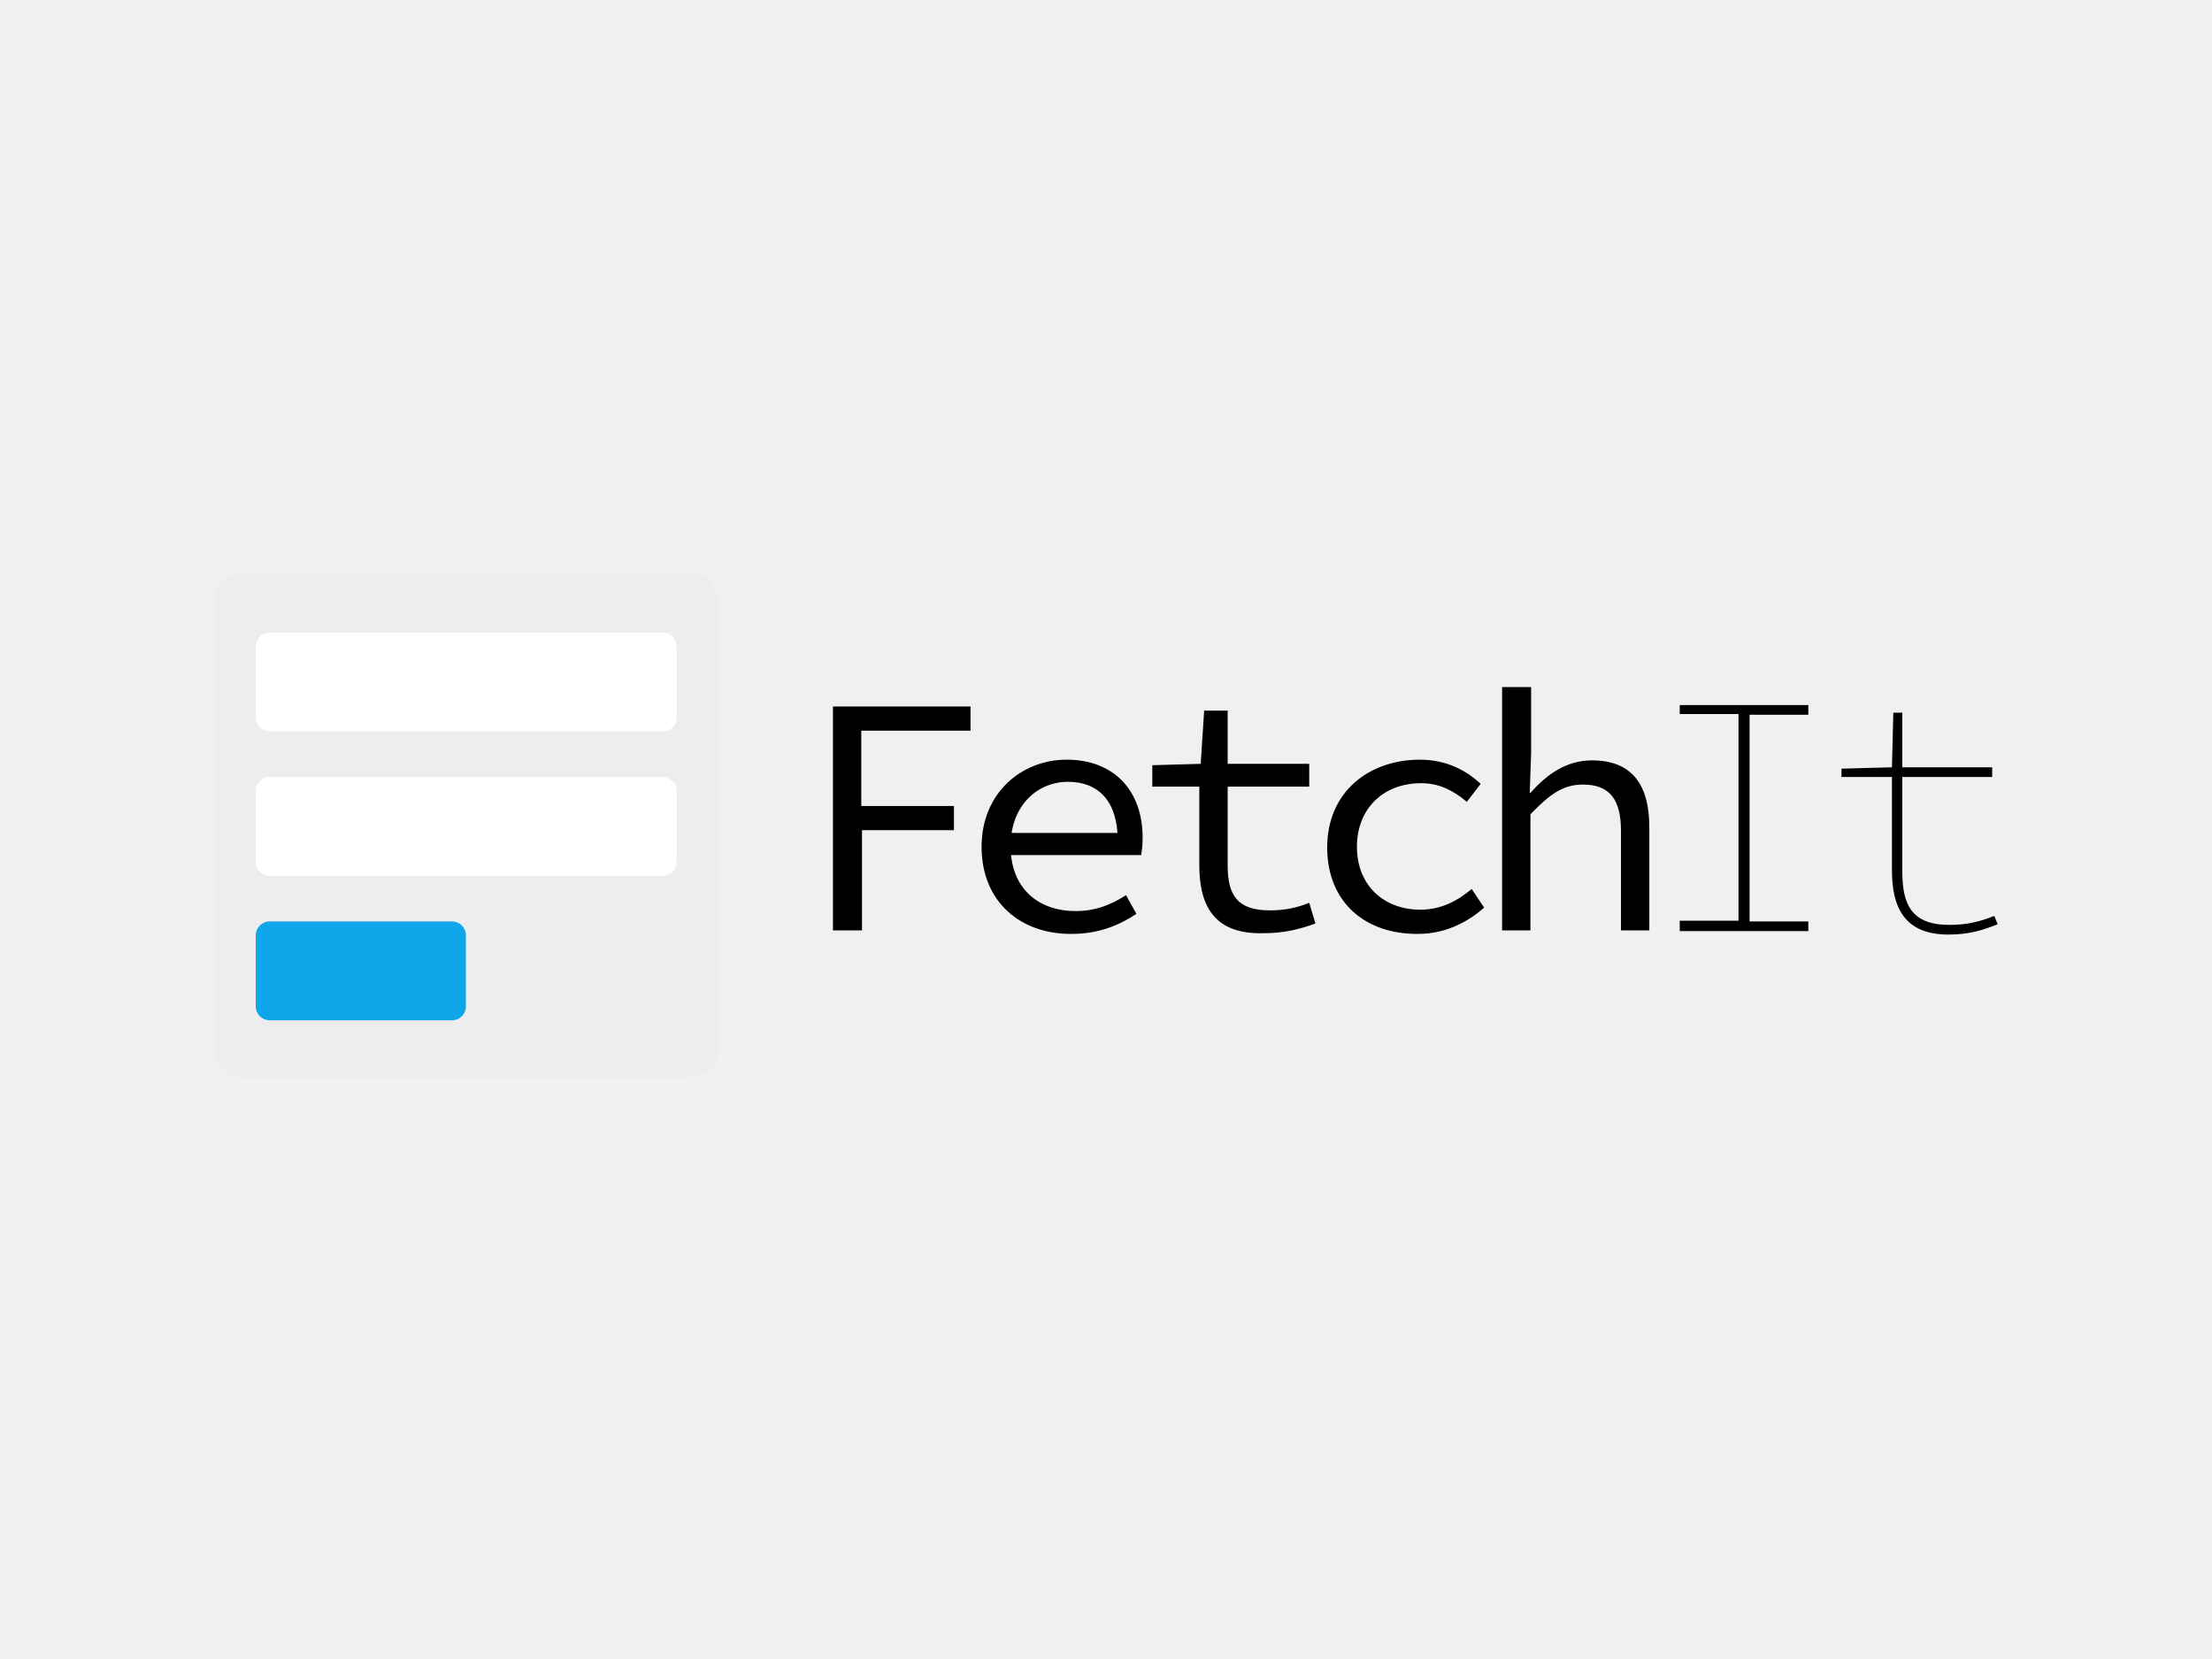
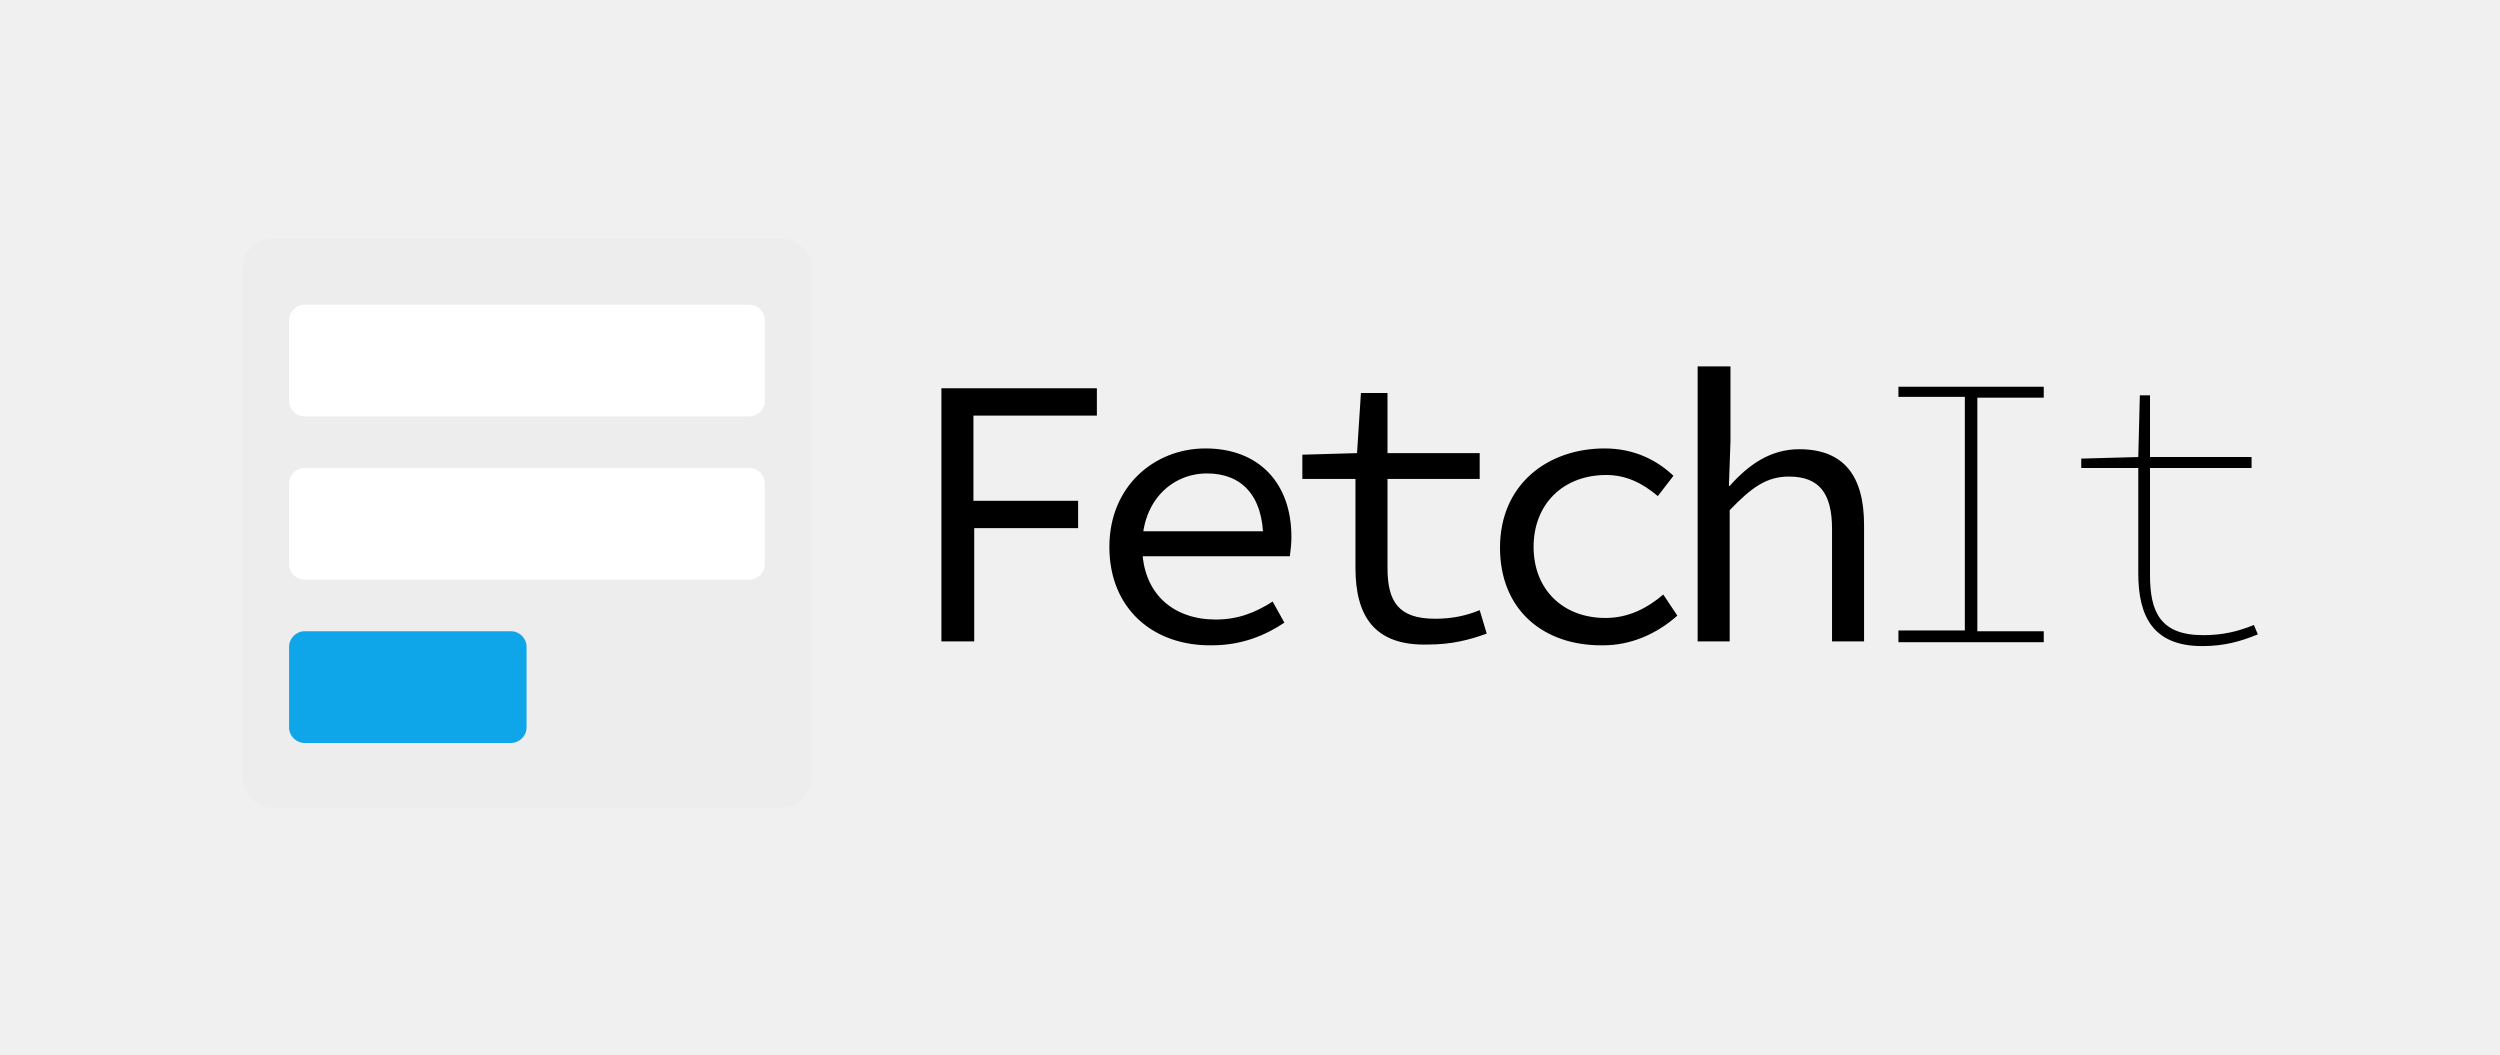
- <svg xmlns="http://www.w3.org/2000/svg" xml:space="preserve" x="0" y="0" style="enable-background:new 0 0 320 240" version="1.1" viewBox="0 0 320 240">
-   <style>
-     .st1{fill:#fff}
-   </style>
-   <g id="logo">
-     <path d="M120.5 102.2h19.9v3.5h-15.8v10.9H138v3.5h-13.3v14.5h-4.2v-32.4zM142 122.5c0-7.8 5.8-12.6 12.3-12.6 6.9 0 11 4.5 11 11.3 0 .9-.1 1.8-.2 2.5h-20.3v-3.2h17.9l-1 1.1c0-5.7-2.8-8.5-7.2-8.5s-8.3 3.4-8.3 9.3c0 6.2 4.1 9.4 9.4 9.4 2.9 0 5.1-.9 7.3-2.3l1.5 2.7c-2.4 1.6-5.4 2.9-9.3 2.9-7.4.1-13.1-4.6-13.1-12.6zM173.5 125.2v-11.4h-6.8v-3.1l7-.2.5-7.7h3.4v7.7h11.8v3.3h-11.8v11.4c0 4.3 1.4 6.5 6.1 6.5 2.2 0 4-.4 5.7-1.1l.9 3c-2.2.8-4.5 1.4-7.5 1.4-7 .2-9.3-3.8-9.3-9.8zM192 122.6c0-8.1 6.1-12.7 13.4-12.7 3.9 0 6.8 1.6 8.8 3.5l-2 2.6c-2-1.7-4.1-2.7-6.6-2.7-5.5 0-9.3 3.7-9.3 9.2 0 5.5 3.8 9.1 9.2 9.1 3 0 5.4-1.3 7.4-3l1.8 2.7c-2.7 2.4-6 3.8-9.5 3.8-7.6.1-13.2-4.5-13.2-12.5zM217.4 99.4h4.1v9.6l-.2 5.7h.1c2.4-2.7 5.2-4.7 8.9-4.7 5.7 0 8.3 3.4 8.3 9.7v14.9h-4.1v-14.4c0-4.5-1.6-6.7-5.5-6.7-2.9 0-4.8 1.4-7.6 4.3v16.8h-4.1V99.4zM243 133.2h8.5v-29.9H243V102h18.6v1.4h-8.5v29.9h8.5v1.4H243v-1.5zM273.7 125.9v-13.5h-7.3v-1.2l7.3-.2.2-7.9h1.3v7.9h13v1.4h-13v13.7c0 4.7 1.3 7.7 6.8 7.7 2.6 0 4.5-.5 6.5-1.3l.5 1.2c-2.2.9-4.3 1.5-7.1 1.5-6.3 0-8.2-3.8-8.2-9.3z" />
-     <g id="form">
-       <path id="bg" d="M99.9 155.9H35c-2.2 0-4-1.8-4-4V87c0-2.2 1.8-4 4-4h64.9c2.2 0 4 1.8 4 4v64.9c0 2.2-1.8 4-4 4z" style="fill:#ededed" />
-       <g id="inputs">
-         <path d="M95.9 105.8H39c-1.1 0-2-.9-2-2V93.5c0-1.1.9-2 2-2h56.9c1.1 0 2 .9 2 2v10.3c0 1.1-.9 2-2 2zM95.9 126.7H39c-1.1 0-2-.9-2-2v-10.3c0-1.1.9-2 2-2h56.9c1.1 0 2 .9 2 2v10.3c0 1.1-.9 2-2 2z" class="st1" />
-         <path d="M65.4 147.6H39c-1.1 0-2-.9-2-2v-10.3c0-1.1.9-2 2-2h26.4c1.1 0 2 .9 2 2v10.3c0 1.1-.9 2-2 2z" style="fill:#0ea5e9" />
-       </g>
-     </g>
-   </g>
+ <svg xmlns="http://www.w3.org/2000/svg" xml:space="preserve" style="enable-background:new 0 0 320 135" viewBox="0 0 320 135">
+   <path d="M120.5 49.7h19.9v3.5h-15.8v10.9H138v3.5h-13.3v14.5h-4.2V49.7zM142 70c0-7.8 5.8-12.6 12.3-12.6 6.9 0 11 4.5 11 11.3 0 .9-.1 1.8-.2 2.5h-20.3V68h17.9l-1 1.1c0-5.7-2.8-8.5-7.2-8.5s-8.3 3.4-8.3 9.3c0 6.2 4.1 9.4 9.4 9.4 2.9 0 5.1-.9 7.3-2.3l1.5 2.7c-2.4 1.6-5.4 2.9-9.3 2.9-7.4.1-13.1-4.6-13.1-12.6zm31.5 2.7V61.3h-6.8v-3.1l7-.2.5-7.7h3.4V58h11.8v3.3h-11.8v11.4c0 4.3 1.4 6.5 6.1 6.5 2.2 0 4-.4 5.7-1.1l.9 3c-2.2.8-4.5 1.4-7.5 1.4-7 .2-9.3-3.8-9.3-9.8zm18.5-2.6c0-8.1 6.1-12.7 13.4-12.7 3.9 0 6.8 1.6 8.8 3.5l-2 2.6c-2-1.7-4.1-2.7-6.6-2.7-5.5 0-9.3 3.7-9.3 9.2s3.8 9.1 9.2 9.1c3 0 5.4-1.3 7.4-3l1.8 2.7c-2.7 2.4-6 3.8-9.5 3.8-7.6.1-13.2-4.5-13.2-12.5zm25.4-23.2h4.1v9.6l-.2 5.7h.1c2.4-2.7 5.2-4.7 8.9-4.7 5.7 0 8.3 3.4 8.3 9.7v14.9h-4.1V67.7c0-4.5-1.6-6.7-5.5-6.7-2.9 0-4.8 1.4-7.6 4.3v16.8h-4.1V46.9h.1zM243 80.7h8.5V50.8H243v-1.3h18.6v1.4h-8.5v29.9h8.5v1.4H243v-1.5zm30.7-7.3V59.9h-7.3v-1.2l7.3-.2.2-7.9h1.3v7.9h13v1.4h-13v13.7c0 4.7 1.3 7.7 6.8 7.7 2.6 0 4.5-.5 6.5-1.3l.5 1.2c-2.2.9-4.3 1.5-7.1 1.5-6.3 0-8.2-3.8-8.2-9.3z" />
+   <path d="M99.9 103.4H35c-2.2 0-4-1.8-4-4V34.5c0-2.2 1.8-4 4-4h64.9c2.2 0 4 1.8 4 4v64.9c0 2.2-1.8 4-4 4z" style="fill:#ededed" />
+   <path d="M95.9 53.3H39c-1.1 0-2-.9-2-2V41c0-1.1.9-2 2-2h56.9c1.1 0 2 .9 2 2v10.3c0 1.1-.9 2-2 2zm0 20.9H39c-1.1 0-2-.9-2-2V61.9c0-1.1.9-2 2-2h56.9c1.1 0 2 .9 2 2v10.3c0 1.1-.9 2-2 2z" style="fill:#fff" />
+   <path d="M65.4 95.1H39c-1.1 0-2-.9-2-2V82.8c0-1.1.9-2 2-2h26.4c1.1 0 2 .9 2 2v10.3c0 1.1-.9 2-2 2z" style="fill:#0ea5e9" />
</svg>
